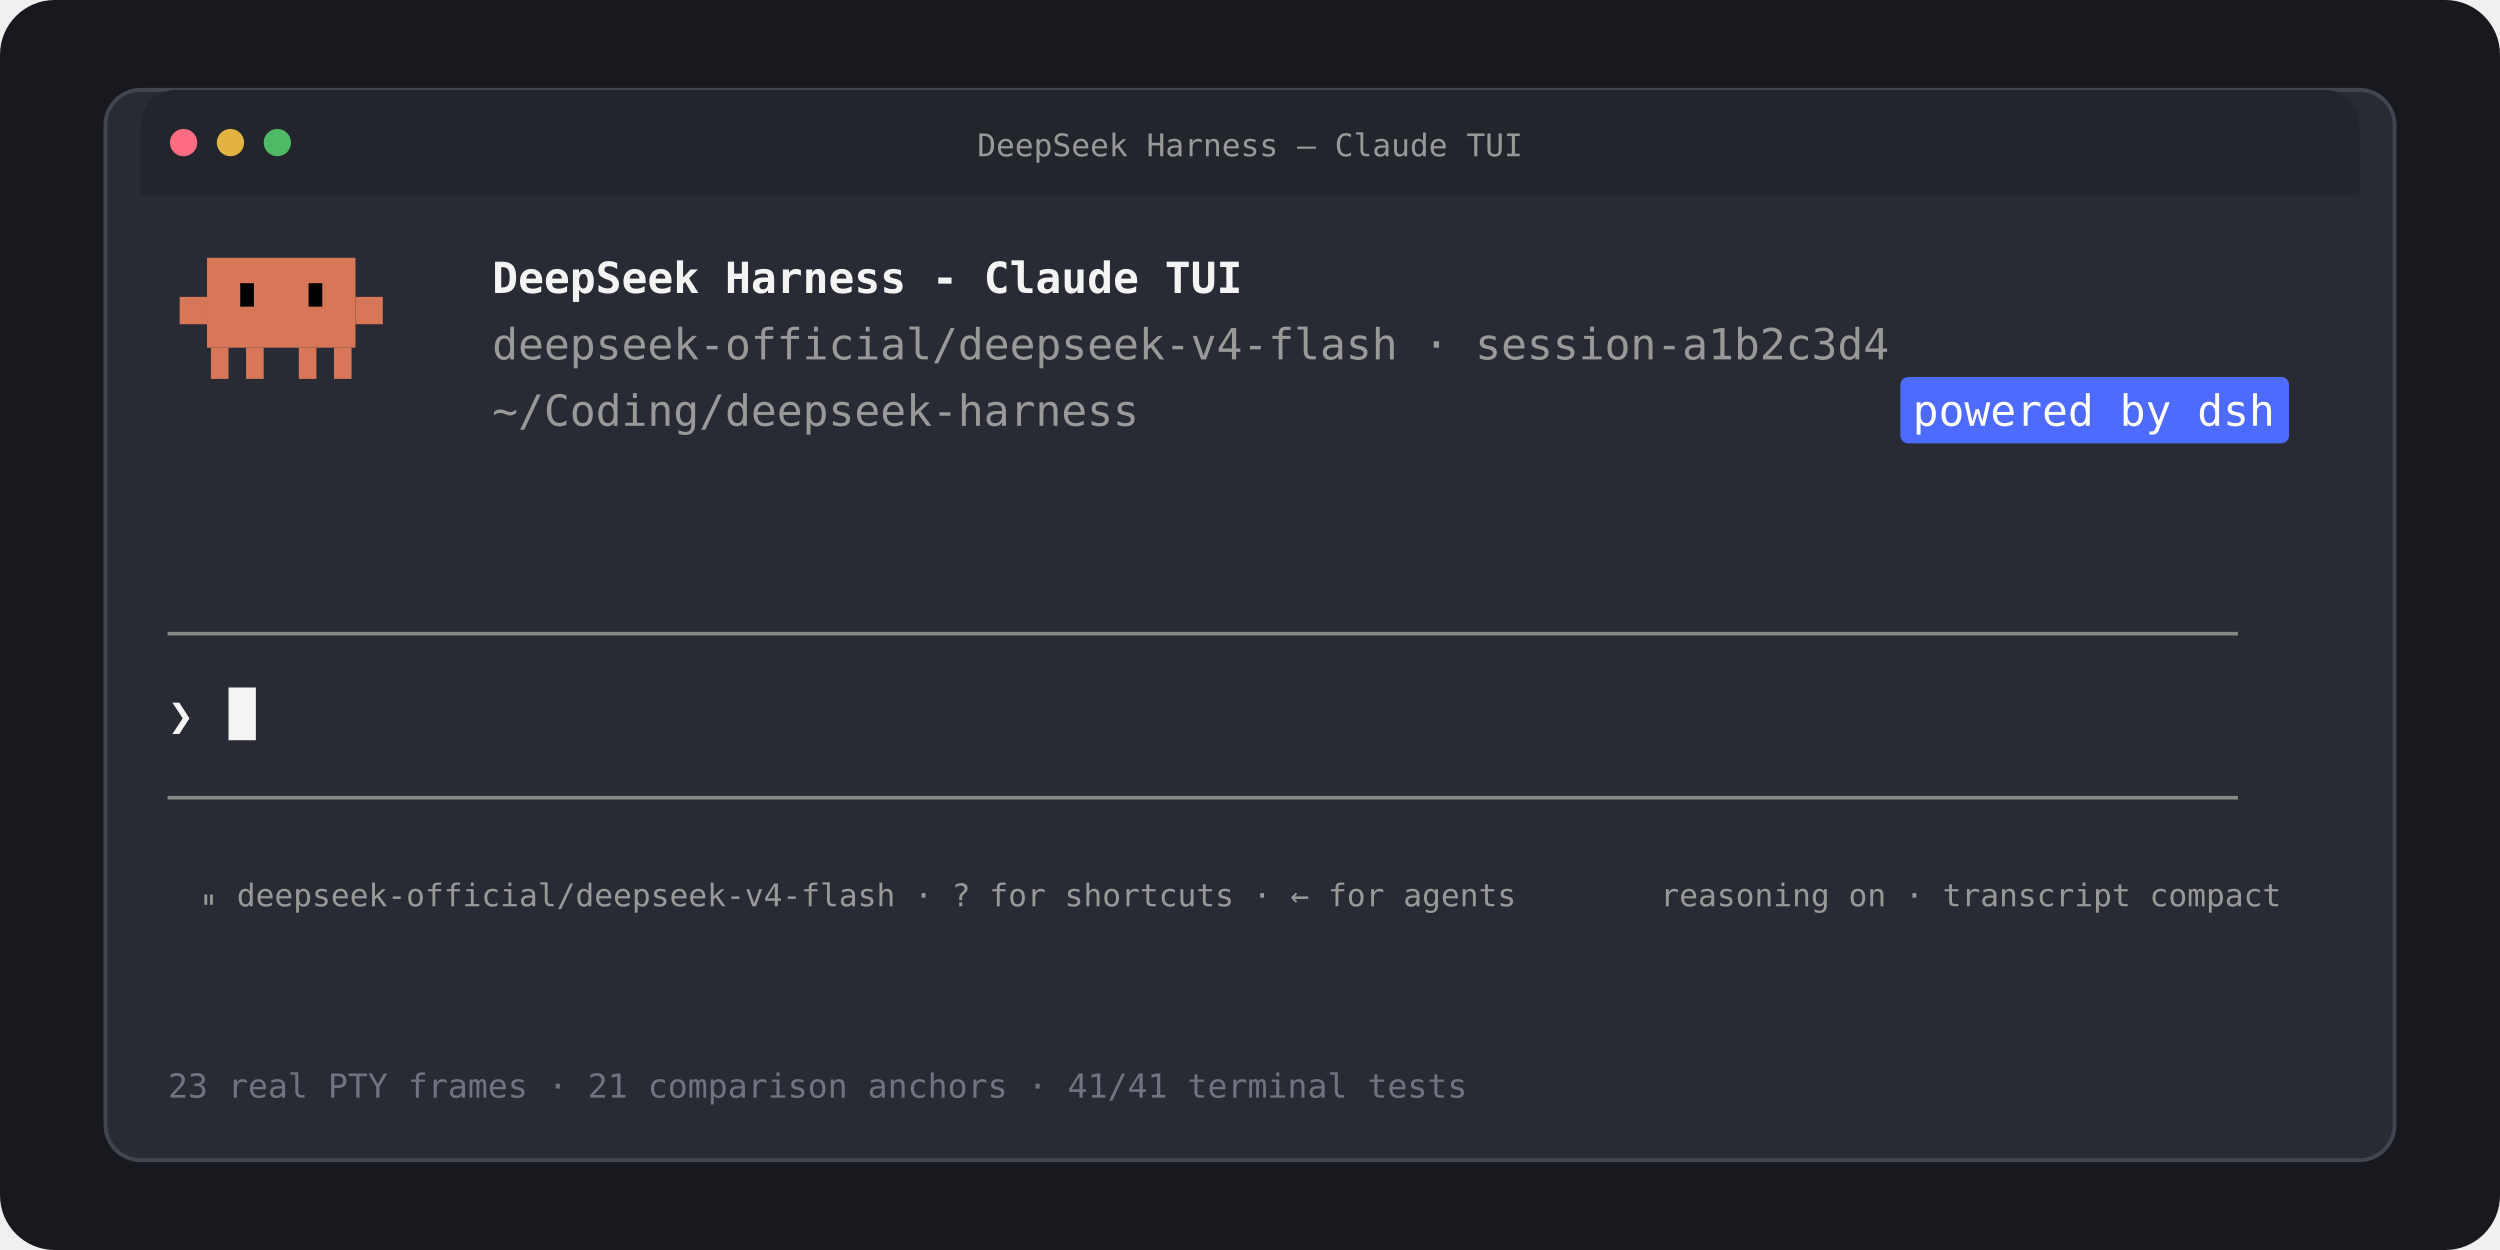
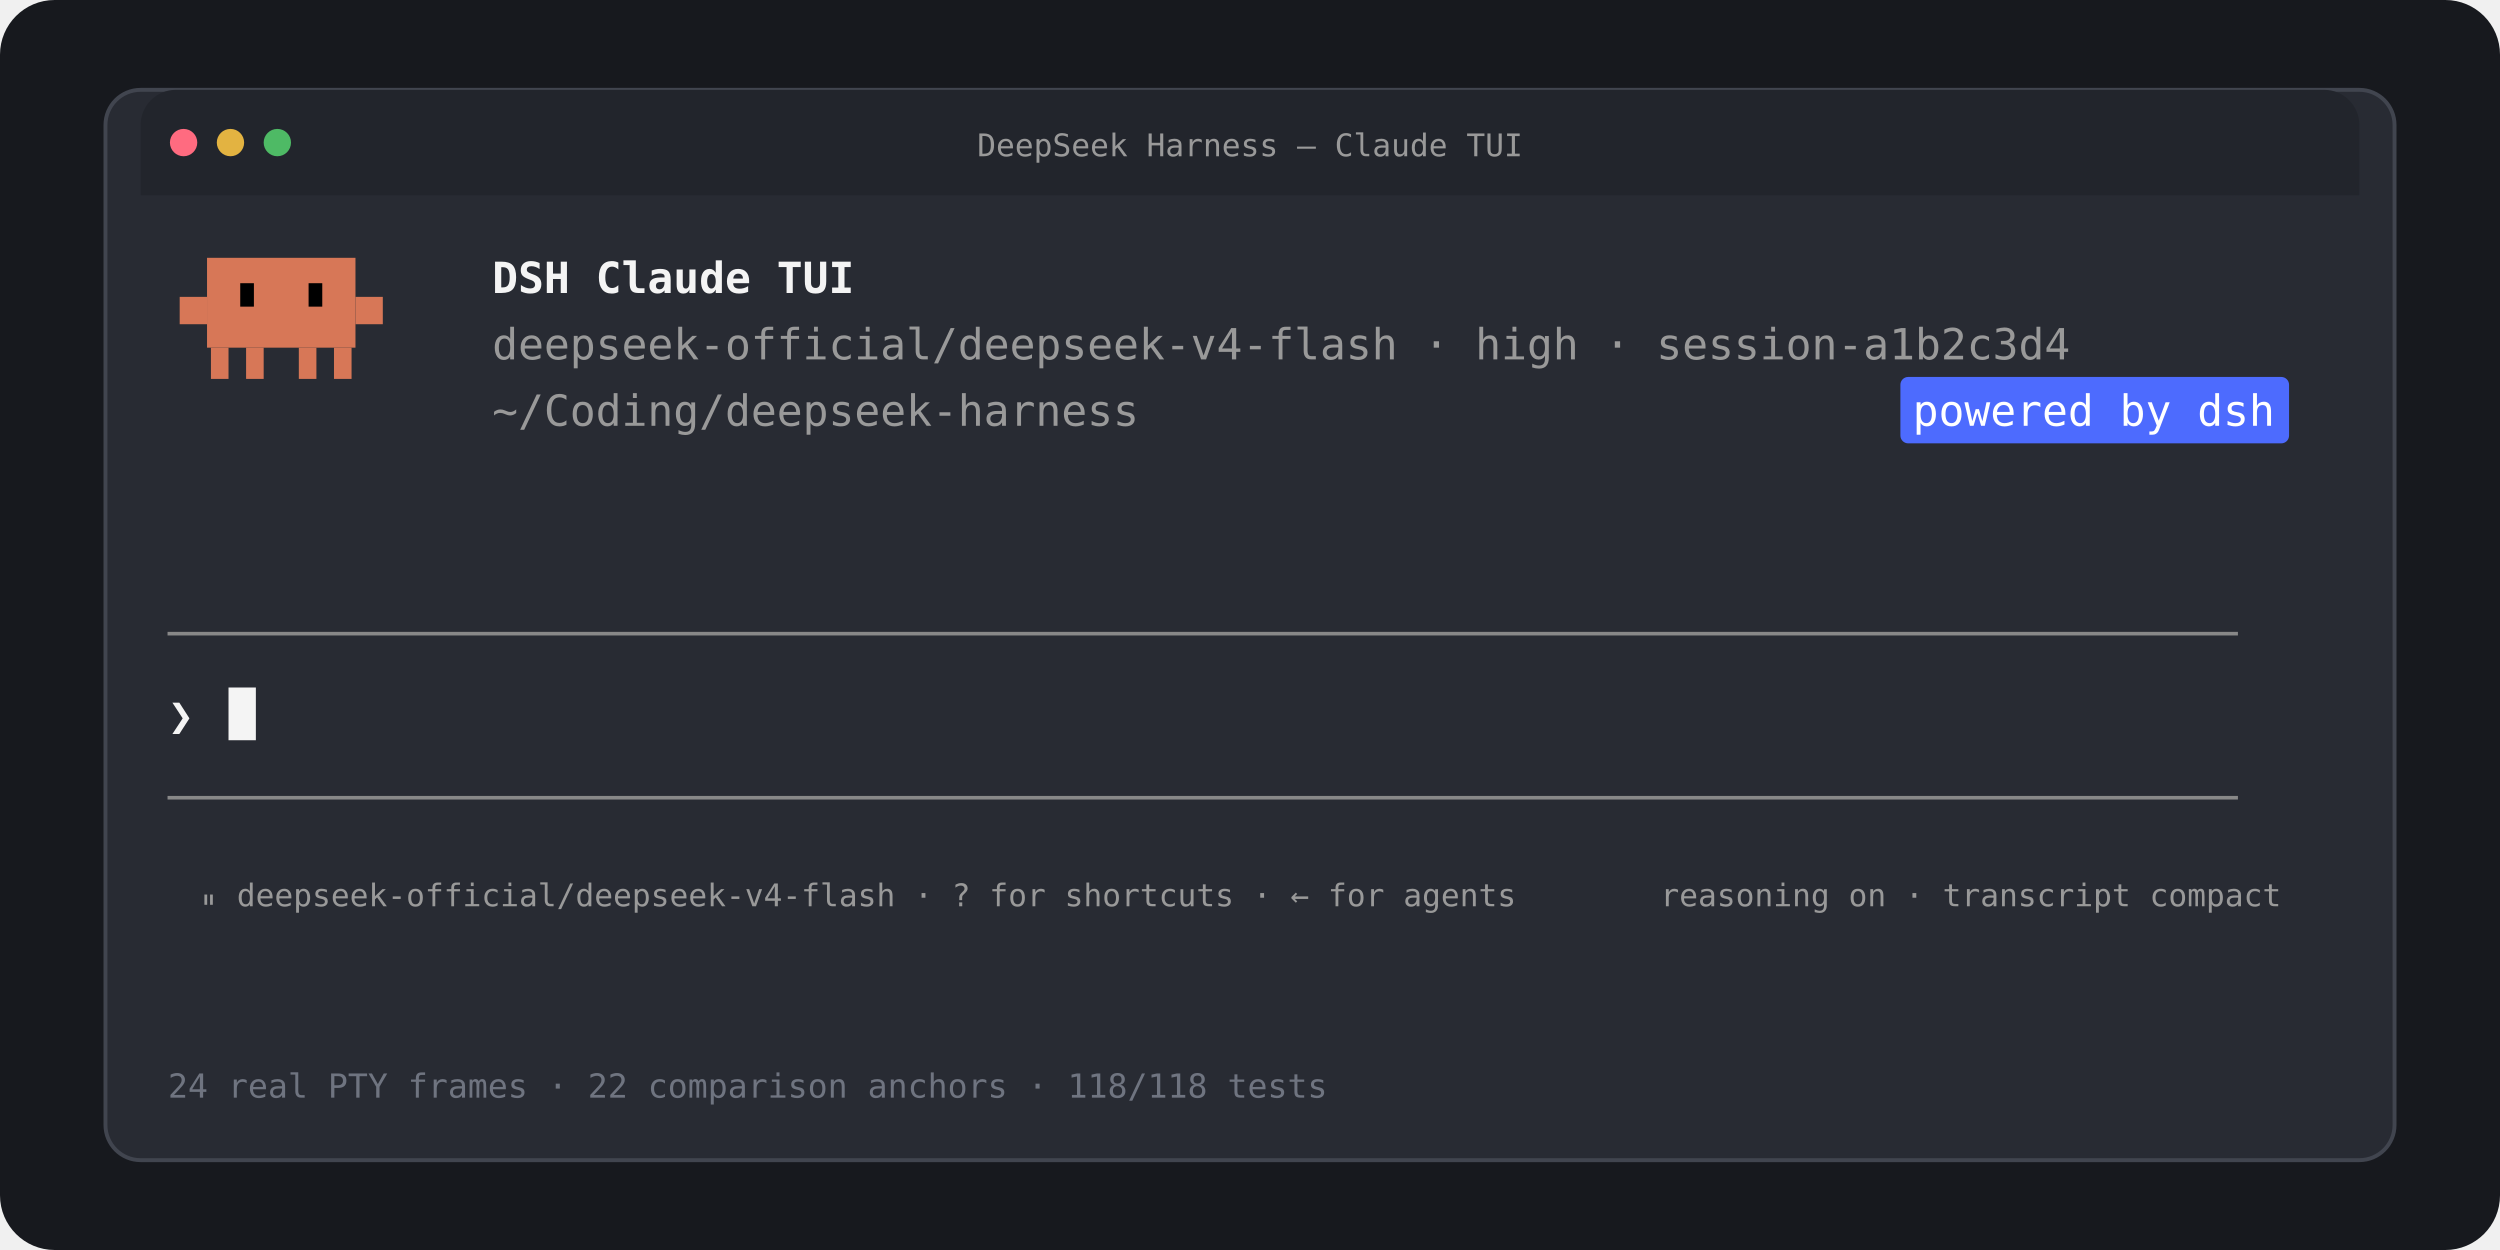
<svg xmlns="http://www.w3.org/2000/svg" width="1280" height="640" viewBox="0 0 1280 640" role="img" aria-labelledby="title desc">
  <rect width="1280" height="640" rx="28" fill="#17191e" />
  <rect x="54" y="46" width="1172" height="548" rx="18" fill="#282b33" stroke="#41454f" stroke-width="2" />
  <path d="M72 64a18 18 0 0 1 18-18h1100a18 18 0 0 1 18 18v36H72z" fill="#22252c" />
  <circle cx="94" cy="73" r="7" fill="#ff6b80" />
  <circle cx="118" cy="73" r="7" fill="#e3b341" />
  <circle cx="142" cy="73" r="7" fill="#4eba65" />
  <text x="640" y="80" text-anchor="middle" fill="#999999" font-family="ui-monospace, SFMono-Regular, Menlo, Monaco, Consolas, monospace" font-size="16">DeepSeek Harness — Claude TUI</text>
  <g transform="translate(92 132)" fill="#d77757">
    <rect x="14" y="0" width="76" height="46" />
    <rect x="0" y="20" width="14" height="14" />
    <rect x="90" y="20" width="14" height="14" />
    <rect x="16" y="46" width="9" height="16" />
    <rect x="34" y="46" width="9" height="16" />
    <rect x="61" y="46" width="9" height="16" />
    <rect x="79" y="46" width="9" height="16" />
    <rect x="31" y="13" width="7" height="12" fill="#000000" />
    <rect x="66" y="13" width="7" height="12" fill="#000000" />
  </g>
  <g font-family="ui-monospace, SFMono-Regular, Menlo, Monaco, Consolas, monospace" font-size="22">
-     <text x="252" y="150" fill="#f4f4f4" font-weight="700">DeepSeek Harness - Claude TUI</text>
-     <text x="252" y="184" fill="#999999">deepseek-official/deepseek-v4-flash · session-a1b2c3d4</text>
+     <text x="252" y="150" fill="#f4f4f4" font-weight="700">DSH Claude TUI</text>
+     <text x="252" y="184" fill="#999999">deepseek-official/deepseek-v4-flash · high · session-a1b2c3d4</text>
    <text x="252" y="218" fill="#999999">~/Coding/deepseek-harness</text>
    <rect x="973" y="193" width="199" height="34" rx="4" fill="#4d6bfe" />
    <text x="1072" y="218" text-anchor="middle" fill="#ffffff">powered by dsh</text>
    <text x="86" y="332" fill="#888888">────────────────────────────────────────────────────────────────────────────────</text>
    <text x="86" y="374" fill="#f4f4f4">❯</text>
    <rect x="117" y="352" width="14" height="27" fill="#f4f4f4" />
    <text x="86" y="416" fill="#888888">────────────────────────────────────────────────────────────────────────────────</text>
    <text x="102" y="464" fill="#999999" font-size="16">⏸ deepseek-official/deepseek-v4-flash · ? for shortcuts · ← for agents</text>
    <text x="1168" y="464" text-anchor="end" fill="#999999" font-size="16">reasoning on · transcript compact</text>
  </g>
-   <text x="86" y="562" fill="#6f7480" font-family="ui-monospace, SFMono-Regular, Menlo, Monaco, Consolas, monospace" font-size="17">23 real PTY frames  ·  21 comparison anchors  ·  41/41 terminal tests</text>
+   <text x="86" y="562" fill="#6f7480" font-family="ui-monospace, SFMono-Regular, Menlo, Monaco, Consolas, monospace" font-size="17">24 real PTY frames  ·  22 comparison anchors  ·  118/118 tests</text>
</svg>
